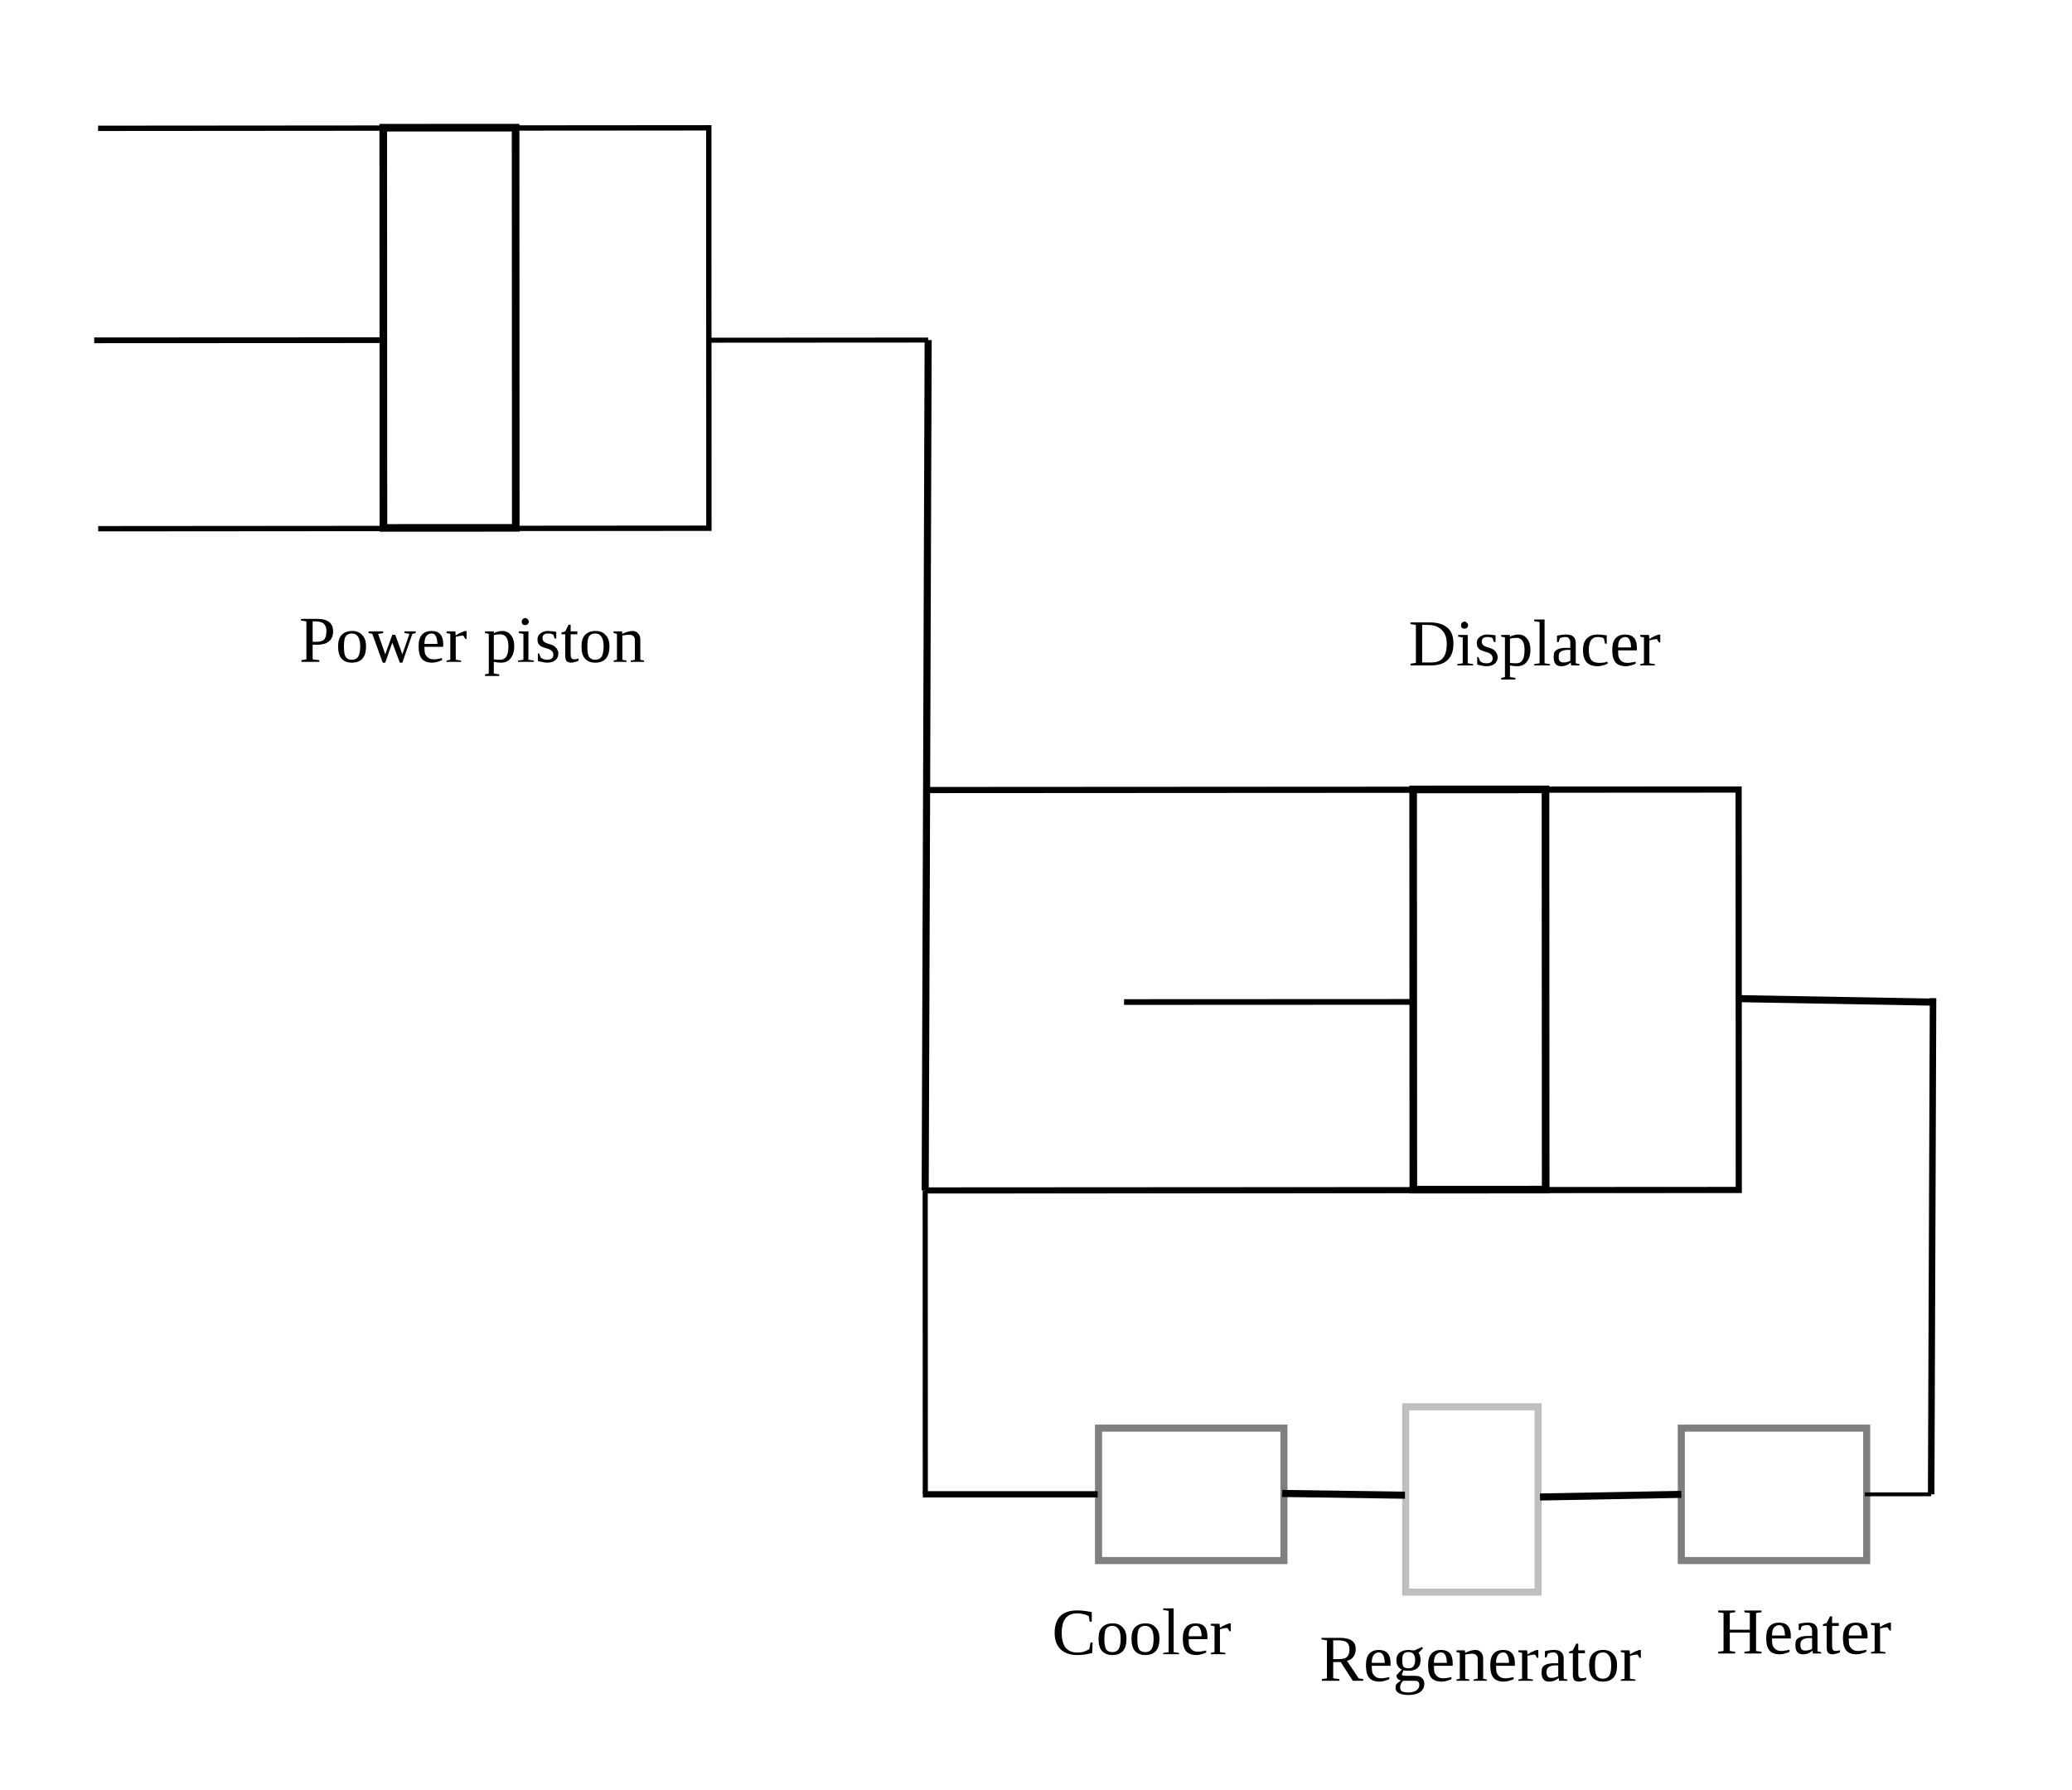
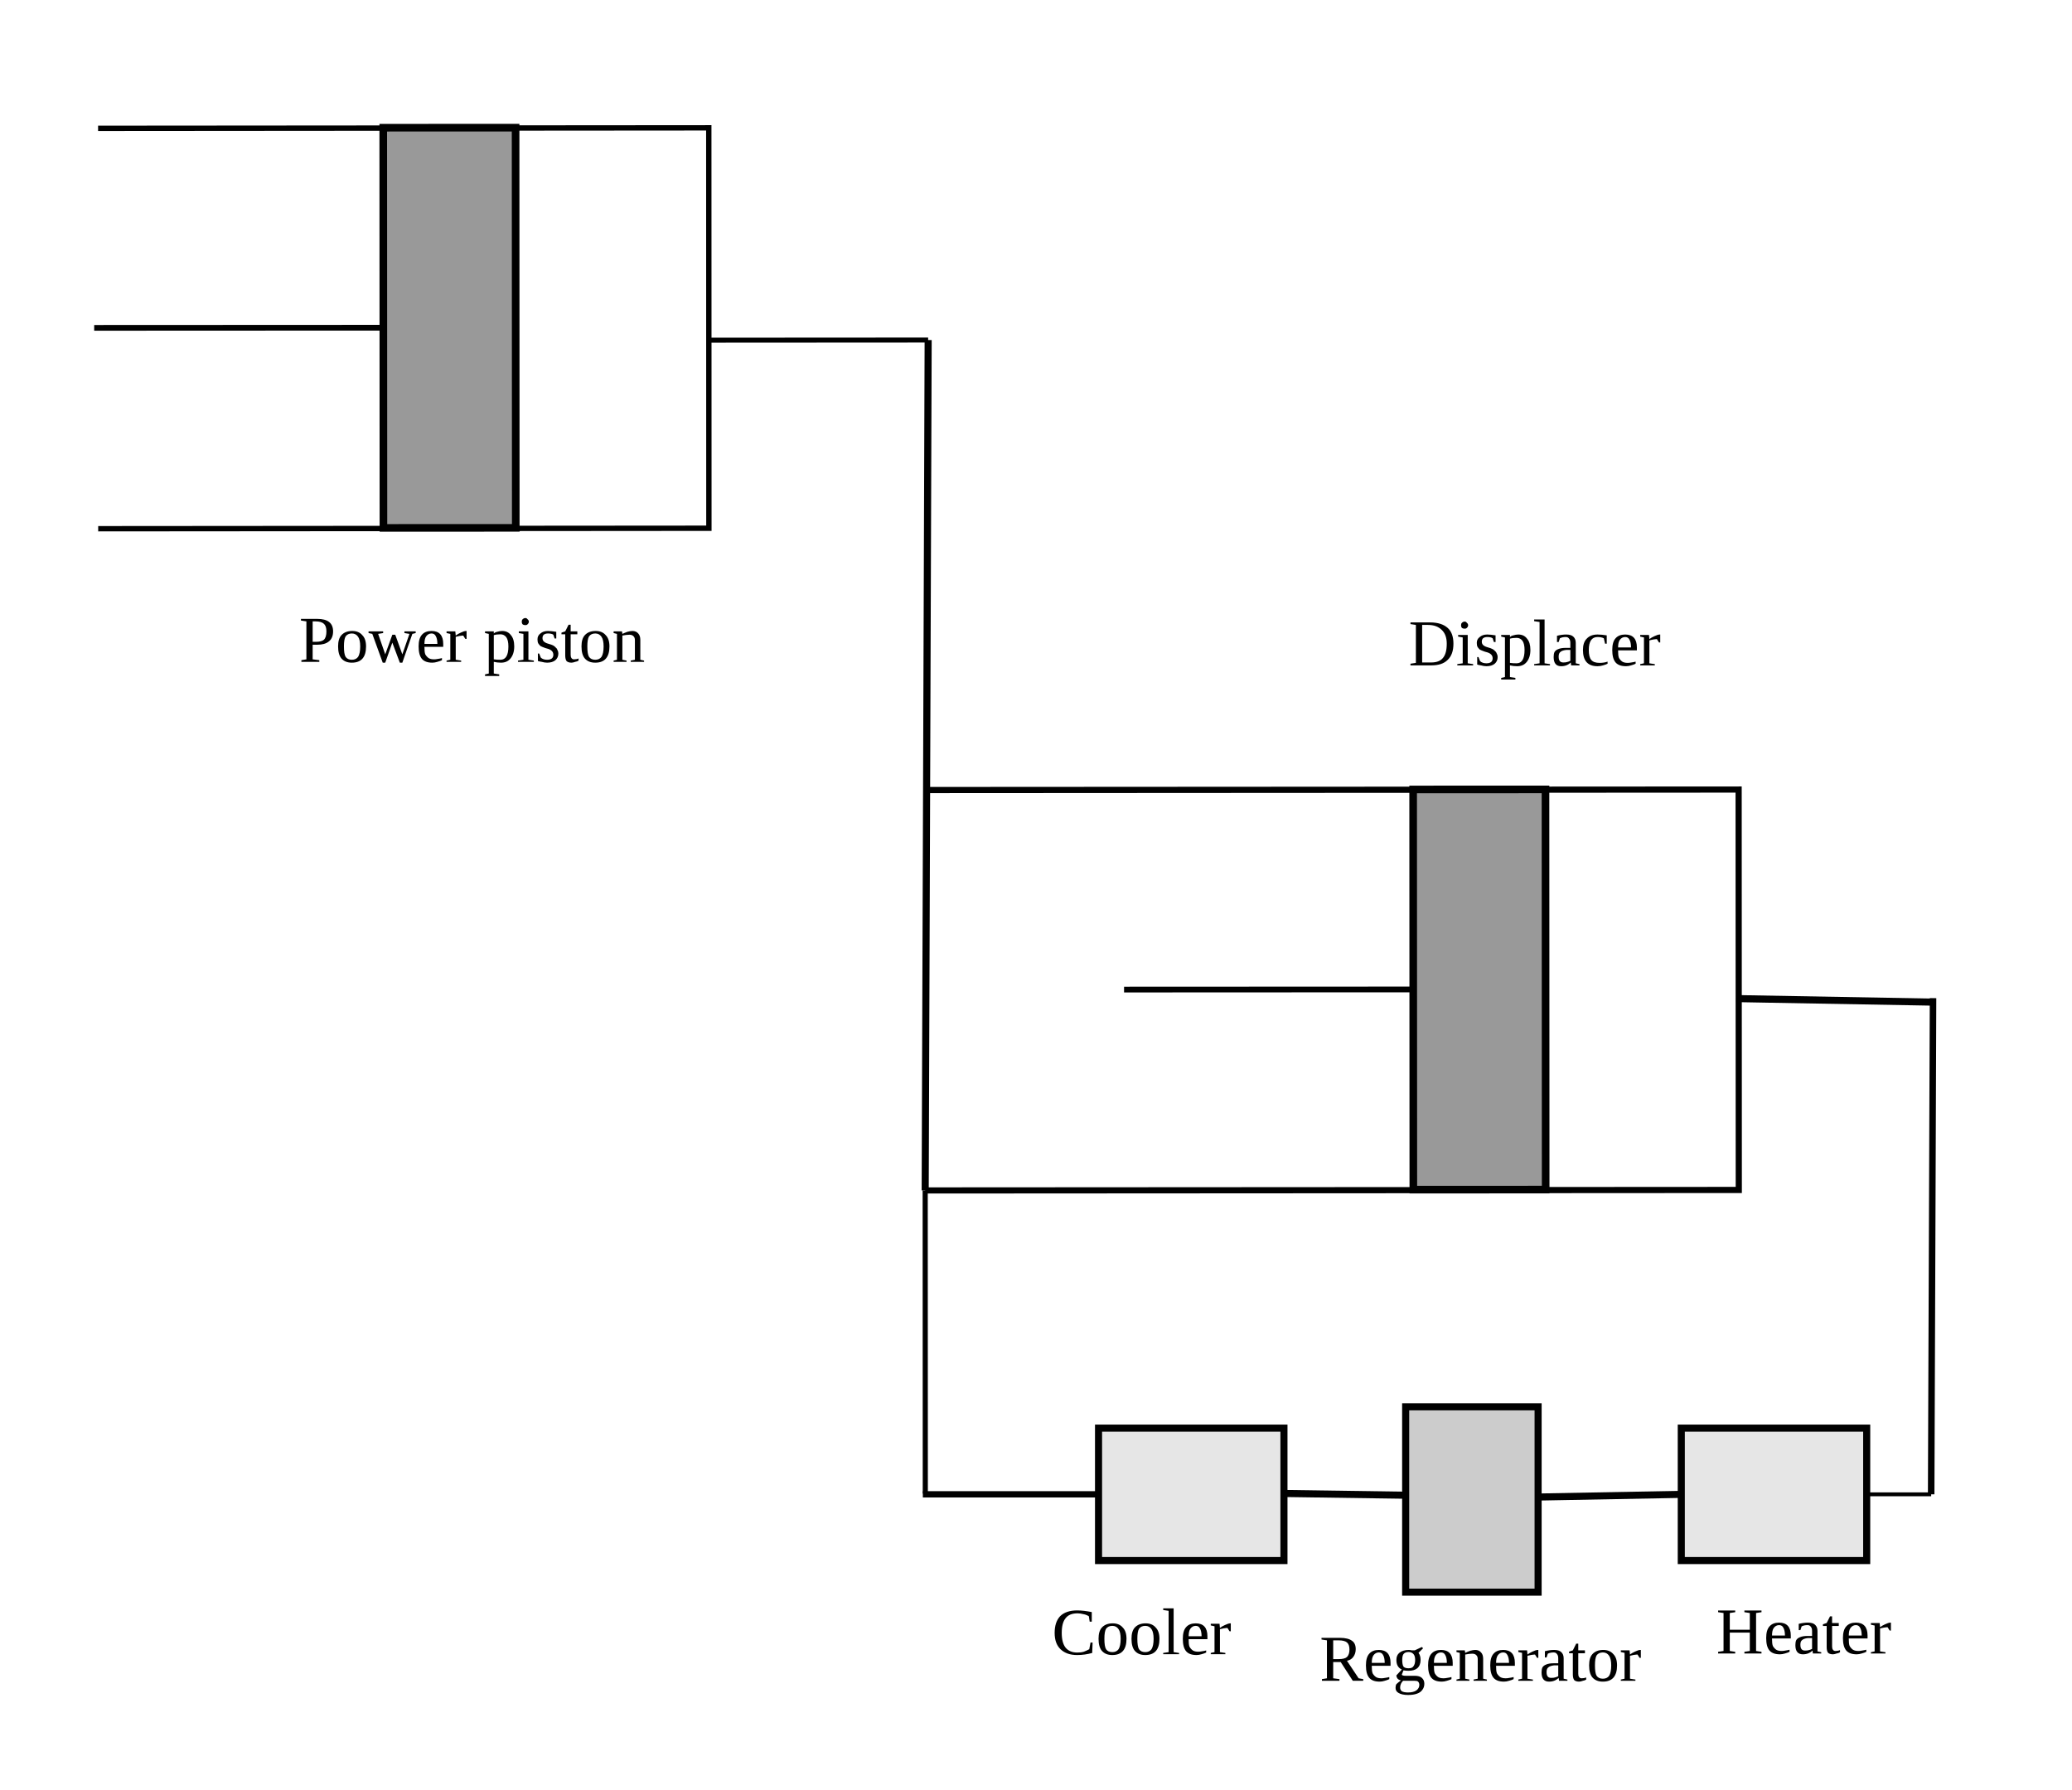
<svg xmlns="http://www.w3.org/2000/svg" width="220pt" height="190pt" viewBox="0 0 77.611 67.028" version="1.1" id="svg8">
-   <defs id="defs2">
-     <meshgradient id="meshgradient3473" gradientUnits="userSpaceOnUse" x="-65.895" y="141.657" gradientTransform="translate(-229.9458,-58.84079)">
-       <meshrow id="meshrow3475">
-         <meshpatch id="meshpatch3477">
-           <stop path="c 4.997,0  9.995,0  14.992,0" style="stop-color:#ffffff;stop-opacity:1" id="stop3479" />
-           <stop path="c 0,1.652  0,3.304  0,4.957" style="stop-color:#000000;stop-opacity:1" id="stop3481" />
-           <stop path="c -4.997,0  -9.995,0  -14.992,0" style="stop-color:#ffffff;stop-opacity:1" id="stop3483" />
-           <stop path="c 0,-1.652  0,-3.304  0,-4.957" style="stop-color:#000000;stop-opacity:1" id="stop3485" />
-         </meshpatch>
-       </meshrow>
-     </meshgradient>
-     <meshgradient id="meshgradient3487" gradientUnits="userSpaceOnUse" x="-90.702" y="180.223" gradientTransform="translate(-229.9458,-58.84079)">
-       <meshrow id="meshrow3489">
-         <meshpatch id="meshpatch3491">
-           <stop path="c 4.997,0  9.995,0  14.992,0" style="stop-color:#ffffff;stop-opacity:1" id="stop3493" />
-           <stop path="c 0,1.652  0,3.304  0,4.957" style="stop-color:#000000;stop-opacity:1" id="stop3495" />
-           <stop path="c -4.997,0  -9.995,0  -14.992,0" style="stop-color:#ffffff;stop-opacity:1" id="stop3497" />
-           <stop path="c 0,-1.652  0,-3.304  0,-4.957" style="stop-color:#000000;stop-opacity:1" id="stop3499" />
-         </meshpatch>
-       </meshrow>
-     </meshgradient>
-     <meshgradient id="meshgradient3627" gradientUnits="userSpaceOnUse" x="98.756" y="-184.938" gradientTransform="translate(229.9722,58.73753)">
-       <meshrow id="meshrow3629">
-         <meshpatch id="meshpatch3631">
-           <stop path="c 2.315,0  4.63,0  6.945,0" style="stop-color:#ffffff;stop-opacity:1" id="stop3633" />
-           <stop path="c 0,1.654  0,3.307  0,4.961" style="stop-color:#000000;stop-opacity:1" id="stop3635" />
-           <stop path="c -2.315,0  -4.63,0  -6.945,0" style="stop-color:#ffffff;stop-opacity:1" id="stop3637" />
-           <stop path="c 0,-1.654  0,-3.307  0,-4.961" style="stop-color:#000000;stop-opacity:1" id="stop3639" />
-         </meshpatch>
-       </meshrow>
-     </meshgradient>
-   </defs>
+   <defs id="defs2" />
  <g id="layer1" transform="translate(0,-229.9722)">
    <flowRoot xml:space="preserve" id="flowRoot2703" style="font-style:normal;font-weight:normal;font-size:40px;line-height:1.25;font-family:sans-serif;letter-spacing:0px;word-spacing:0px;fill:#000000;fill-opacity:1;stroke:none" transform="translate(-68.58767,183.9172)">
      <flowRegion id="flowRegion2705">
        <rect id="rect2707" width="104.5" height="76" x="258.5" y="225.52" />
      </flowRegion>
      <flowPara id="flowPara2709" />
    </flowRoot>
-     <rect style="opacity:0.5;fill:#000000;fill-opacity:0;fill-rule:nonzero;stroke:#000000;stroke-width:0.265;stroke-opacity:1" id="rect2585-3" width="6.945" height="4.961" x="41.148" y="283.472" />
-     <rect style="opacity:0.5;fill:#000000;fill-opacity:0;fill-rule:nonzero;stroke:#000000;stroke-width:0.265;stroke-opacity:1" id="rect2585-2-84" width="6.945" height="4.961" x="62.976" y="283.472" />
-     <rect style="opacity:0.25;fill:url(#meshgradient3627);fill-opacity:1;fill-rule:nonzero;stroke:#000000;stroke-width:0.265;stroke-opacity:1" id="rect2585-7-5" width="6.945" height="4.961" x="282.673" y="-57.613" transform="rotate(90)" />
+     <rect style="opacity:1;fill:#e6e6e6;fill-opacity:1;fill-rule:nonzero;stroke:#000000;stroke-width:0.265;stroke-opacity:0.996" id="rect2585-3" width="6.945" height="4.961" x="41.148" y="283.472" />
+     <rect style="opacity:1;fill:#e6e6e6;fill-opacity:0.987;fill-rule:nonzero;stroke:#000000;stroke-width:0.265;stroke-opacity:1" id="rect2585-2-84" width="6.945" height="4.961" x="62.976" y="283.472" />
+     <rect style="opacity:1;fill:#cccccc;fill-opacity:1;fill-rule:nonzero;stroke:#000000;stroke-width:0.265;stroke-opacity:1;stroke-miterlimit:4;stroke-dasharray:none" id="rect2585-7-5" width="6.945" height="4.961" x="282.673" y="-57.613" transform="rotate(90)" />
    <path style="fill:none;stroke:#000000;stroke-width:0.265px;stroke-linecap:butt;stroke-linejoin:miter;stroke-opacity:1" d="m 48.028,285.919 c 4.564,0.066 4.597,0.066 4.597,0.066" id="path2648-5" />
    <path style="fill:none;stroke:#000000;stroke-width:0.265px;stroke-linecap:butt;stroke-linejoin:miter;stroke-opacity:1" d="m 57.685,286.052 c 5.292,-0.099 5.292,-0.099 5.292,-0.099" id="path2654-3" />
    <path style="fill:none;stroke:#000000;stroke-width:0.236px;stroke-linecap:butt;stroke-linejoin:miter;stroke-opacity:1" d="m 34.567,285.952 c 6.549,0 6.549,0 6.549,0" id="path2656-20" />
    <path style="fill:none;stroke:#000000;stroke-width:0.146px;stroke-linecap:butt;stroke-linejoin:miter;stroke-opacity:1" d="m 69.856,285.952 c 2.48,0 2.48,0 2.48,0" id="path2656-2-7" />
    <path style="fill:none;stroke:#000000;stroke-width:0.192px;stroke-linecap:butt;stroke-linejoin:miter;stroke-opacity:1" d="m 34.655,274.568 c 0.004,11.357 0.004,11.357 0.004,11.357" id="path2697-9" />
    <path style="fill:none;stroke:#000000;stroke-width:0.244px;stroke-linecap:butt;stroke-linejoin:miter;stroke-opacity:1" d="m 72.406,267.365 c -0.07,18.587 -0.07,18.587 -0.07,18.587" id="path2699-5" />
    <text xml:space="preserve" style="font-style:normal;font-weight:normal;font-size:10.583px;line-height:1.25;font-family:sans-serif;letter-spacing:0px;word-spacing:0px;fill:#000000;fill-opacity:1;stroke:none;stroke-width:0.265" x="49.422" y="292.939" id="text2713-7-6-1">
      <tspan x="49.422" y="292.939" style="font-style:normal;font-variant:normal;font-weight:normal;font-stretch:normal;font-size:2.469px;font-family:'Times New Roman';-inkscape-font-specification:'Times New Roman, Normal';font-variant-ligatures:normal;font-variant-caps:normal;font-variant-numeric:normal;font-feature-settings:normal;text-align:start;writing-mode:lr-tb;text-anchor:start;stroke-width:0.265" id="tspan2719-7-0-31">Regenerator</tspan>
    </text>
    <path style="fill:none;stroke:#000000;stroke-width:0.231px;stroke-linecap:butt;stroke-linejoin:miter;stroke-opacity:1" d="m 34.655,274.568 c 30.475,-0.018 30.475,-0.018 30.475,-0.018 -0.006,-15 -0.006,-15 -0.006,-15 -30.475,0.018 -30.475,0.018 -30.475,0.018" id="path2324-2-7" />
-     <path style="fill:none;stroke:#000000;stroke-width:0.214px;stroke-linecap:butt;stroke-linejoin:miter;stroke-opacity:1" d="m 52.829,267.505 c -10.725,0.005 -10.725,0.005 -10.725,0.005" id="path2381-4-3-3" />
-     <rect style="fill:url(#meshgradient3487);fill-opacity:1;fill-rule:nonzero;stroke:#000000;stroke-width:0.285;stroke-opacity:1" id="rect2385-9-9-7" width="14.992" height="4.957" x="-274.562" y="52.816" transform="rotate(-90.02572)" />
+     <path style="fill:none;stroke:#000000;stroke-width:0.214px;stroke-linecap:butt;stroke-linejoin:miter;stroke-opacity:1" d="m 52.829,267.039 c -10.725,0.005 -10.725,0.005 -10.725,0.005" id="path2381-4-3-3" />
+     <rect style="fill:#999999;fill-opacity:1;fill-rule:nonzero;stroke:#000000;stroke-width:0.285;stroke-opacity:1" id="rect2385-9-9-7" width="14.992" height="4.957" x="-274.562" y="52.816" transform="rotate(-90.02572)" />
    <path style="fill:none;stroke:#000000;stroke-width:0.265px;stroke-linecap:butt;stroke-linejoin:miter;stroke-opacity:1" d="m 65.037,267.381 c 7.342,0.132 7.342,0.132 7.342,0.132" id="path3089-8" />
    <text xml:space="preserve" style="font-style:normal;font-weight:normal;font-size:10.583px;line-height:1.25;font-family:sans-serif;letter-spacing:0px;word-spacing:0px;fill:#000000;fill-opacity:1;stroke:none;stroke-width:0.265" x="52.755" y="254.9" id="text2713-7-8-6-3-0">
      <tspan x="52.755" y="254.9" style="font-style:normal;font-variant:normal;font-weight:normal;font-stretch:normal;font-size:2.469px;font-family:'Times New Roman';-inkscape-font-specification:'Times New Roman, Normal';font-variant-ligatures:normal;font-variant-caps:normal;font-variant-numeric:normal;font-feature-settings:normal;text-align:start;writing-mode:lr-tb;text-anchor:start;stroke-width:0.265" id="tspan2719-7-02-1-3-1">Displacer</tspan>
    </text>
    <path style="fill:none;stroke:#000000;stroke-width:0.2px;stroke-linecap:butt;stroke-linejoin:miter;stroke-opacity:1" d="m 3.678,249.779 c 22.875,-0.018 22.875,-0.018 22.875,-0.018 -0.004,-15 -0.004,-15 -0.004,-15 -22.875,0.018 -22.875,0.018 -22.875,0.018" id="path2324-2-5" />
-     <path style="fill:none;stroke:#000000;stroke-width:0.214px;stroke-linecap:butt;stroke-linejoin:miter;stroke-opacity:1" d="m 14.253,242.716 c -10.725,0.005 -10.725,0.005 -10.725,0.005" id="path2381-4-3-0" />
-     <rect style="fill:url(#meshgradient3473);fill-opacity:1;fill-rule:nonzero;stroke:#000000;stroke-width:0.285;stroke-opacity:1" id="rect2385-9-9-49" width="14.992" height="4.957" x="-249.755" y="14.25" transform="rotate(-90.02572)" />
+     <path style="fill:none;stroke:#000000;stroke-width:0.214px;stroke-linecap:butt;stroke-linejoin:miter;stroke-opacity:1" d="m 14.253,242.249 c -10.725,0.005 -10.725,0.005 -10.725,0.005" id="path2381-4-3-0" />
+     <rect style="fill:#999999;fill-opacity:1;fill-rule:nonzero;stroke:#000000;stroke-width:0.285;stroke-opacity:1" id="rect2385-9-9-49" width="14.992" height="4.957" x="-249.755" y="14.25" transform="rotate(-90.02572)" />
    <text xml:space="preserve" style="font-style:normal;font-weight:normal;font-size:10.583px;line-height:1.25;font-family:sans-serif;letter-spacing:0px;word-spacing:0px;fill:#000000;fill-opacity:1;stroke:none;stroke-width:0.265" x="11.196" y="254.768" id="text2713-7-8-6-4-6">
      <tspan x="11.196" y="254.768" style="font-style:normal;font-variant:normal;font-weight:normal;font-stretch:normal;font-size:2.469px;font-family:'Times New Roman';-inkscape-font-specification:'Times New Roman, Normal';font-variant-ligatures:normal;font-variant-caps:normal;font-variant-numeric:normal;font-feature-settings:normal;text-align:start;writing-mode:lr-tb;text-anchor:start;stroke-width:0.265" id="tspan2719-7-02-1-2-4">Power piston</tspan>
    </text>
    <path style="fill:none;stroke:#000000;stroke-width:0.187px;stroke-linecap:butt;stroke-linejoin:miter;stroke-opacity:1" d="m 34.765,242.711 c -8.177,0.005 -8.177,0.005 -8.177,0.005" id="path2381-4-3-0-7" />
    <path style="fill:none;stroke:#000000;stroke-width:0.265px;stroke-linecap:butt;stroke-linejoin:miter;stroke-opacity:1" d="m 34.655,274.568 c 0.111,-31.857 0.111,-31.857 0.111,-31.857 v 0" id="path3471" />
    <text xml:space="preserve" style="font-style:normal;font-weight:normal;font-size:10.583px;line-height:1.25;font-family:sans-serif;letter-spacing:0px;word-spacing:0px;fill:#000000;fill-opacity:1;stroke:none;stroke-width:0.265" x="39.409" y="291.941" id="text2713-7-2-20-8">
      <tspan x="39.409" y="291.941" style="font-style:normal;font-variant:normal;font-weight:normal;font-stretch:normal;font-size:2.469px;font-family:'Times New Roman';-inkscape-font-specification:'Times New Roman, Normal';font-variant-ligatures:normal;font-variant-caps:normal;font-variant-numeric:normal;font-feature-settings:normal;text-align:start;writing-mode:lr-tb;text-anchor:start;stroke-width:0.265" id="tspan2719-7-2-01-1">Cooler</tspan>
    </text>
    <text xml:space="preserve" style="font-style:normal;font-weight:normal;font-size:10.583px;line-height:1.25;font-family:sans-serif;letter-spacing:0px;word-spacing:0px;fill:#000000;fill-opacity:1;stroke:none;stroke-width:0.265" x="64.276" y="291.916" id="text2713-7-8-6-42">
      <tspan x="64.276" y="291.916" style="font-style:normal;font-variant:normal;font-weight:normal;font-stretch:normal;font-size:2.469px;font-family:'Times New Roman';-inkscape-font-specification:'Times New Roman, Normal';font-variant-ligatures:normal;font-variant-caps:normal;font-variant-numeric:normal;font-feature-settings:normal;text-align:start;writing-mode:lr-tb;text-anchor:start;stroke-width:0.265" id="tspan2719-7-02-1-25">Heater</tspan>
    </text>
  </g>
</svg>
